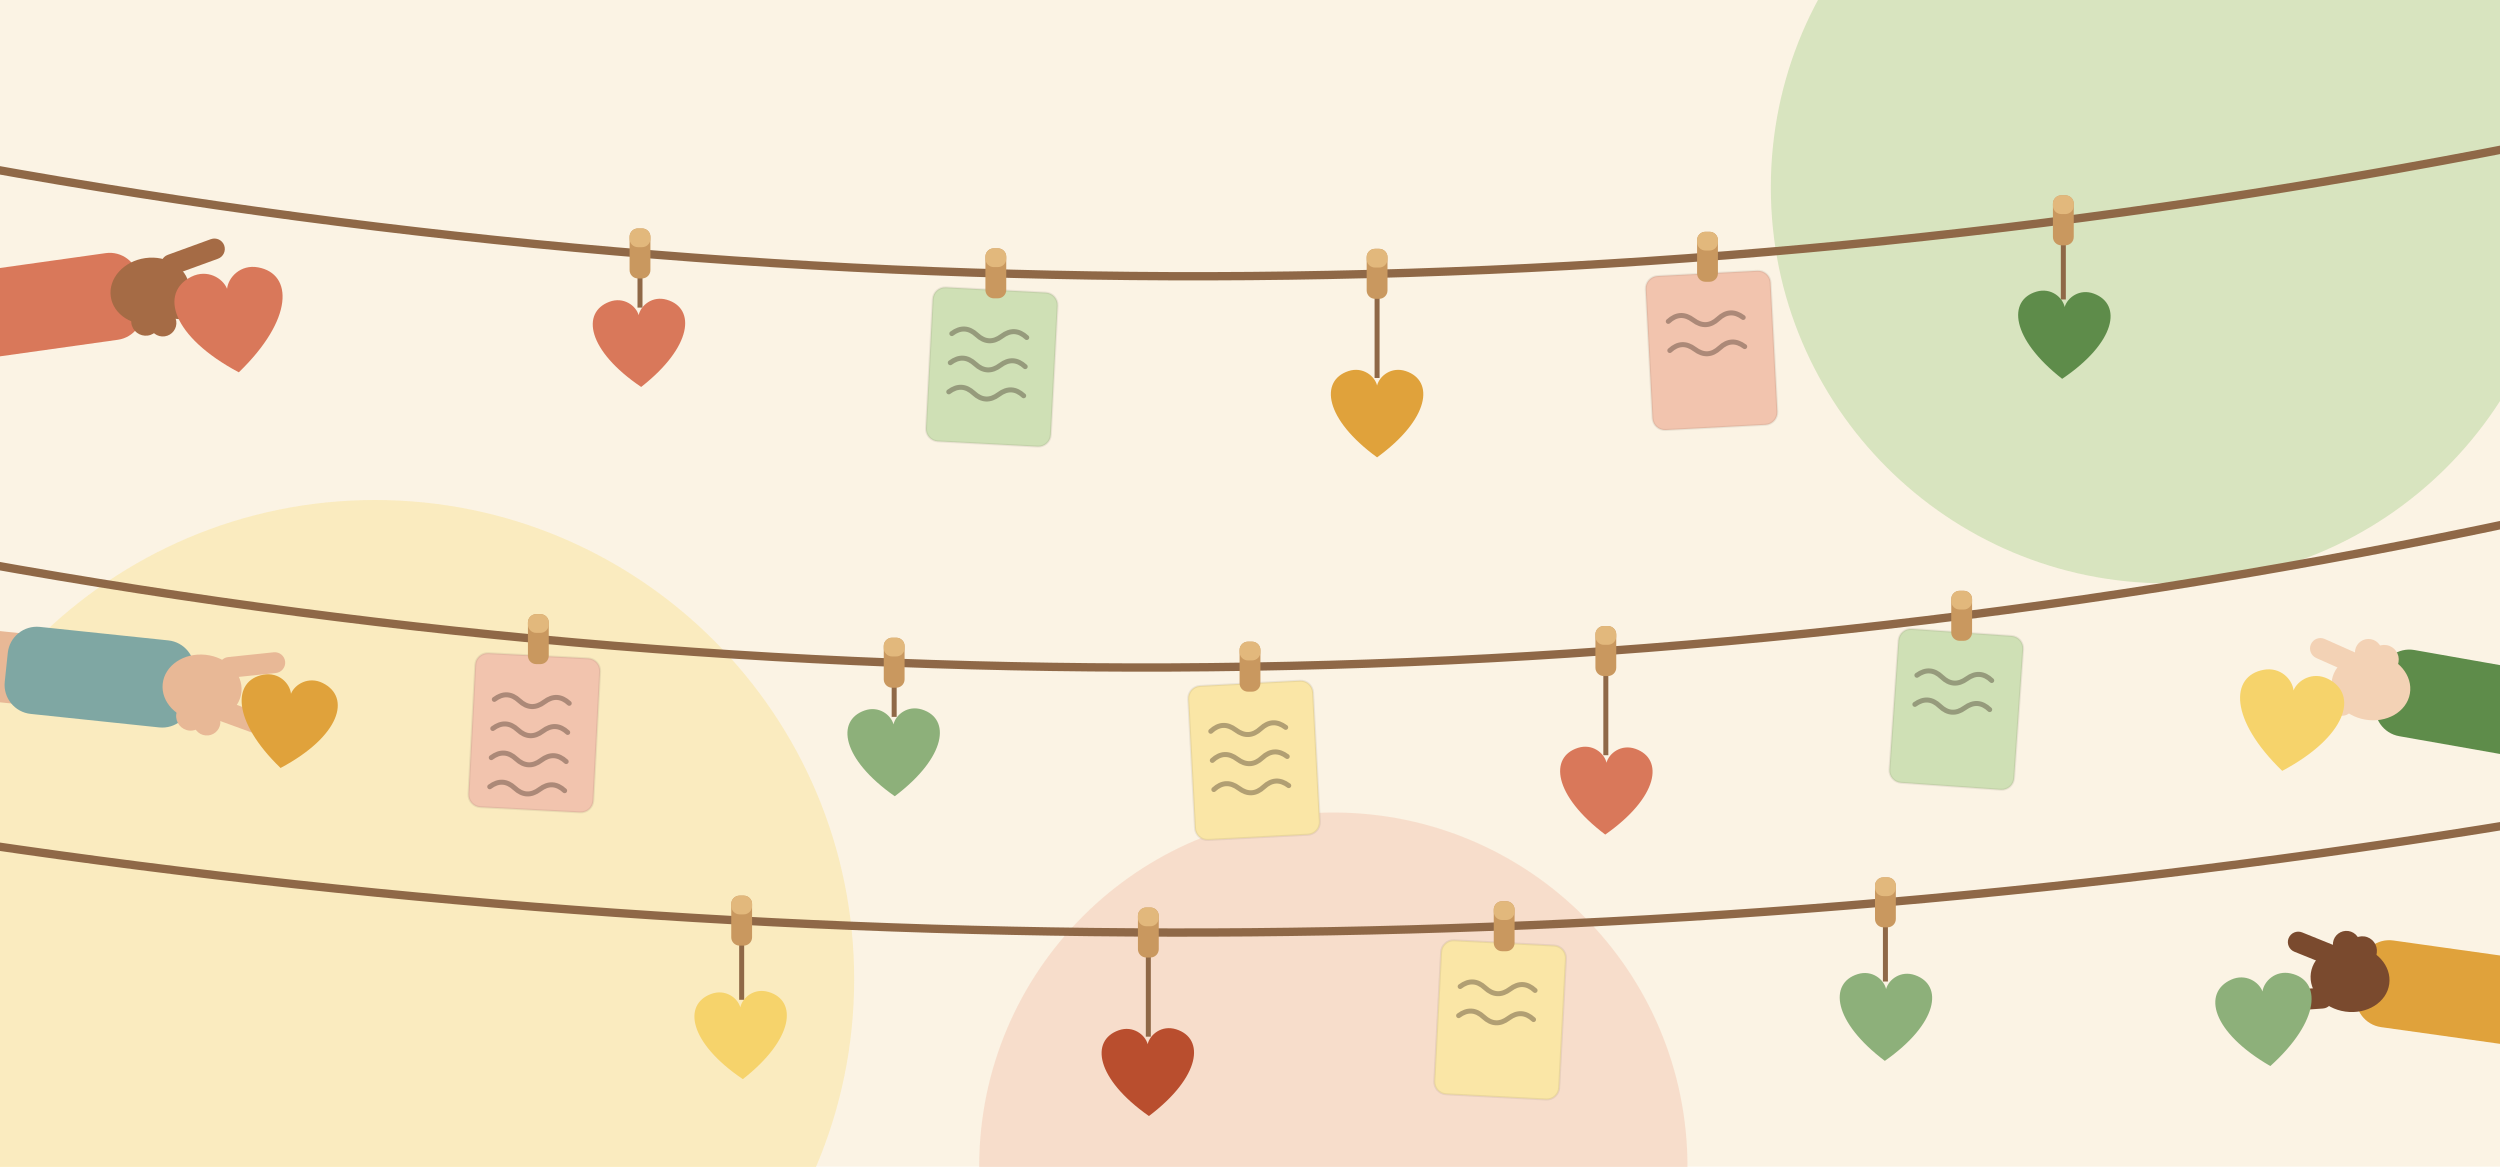
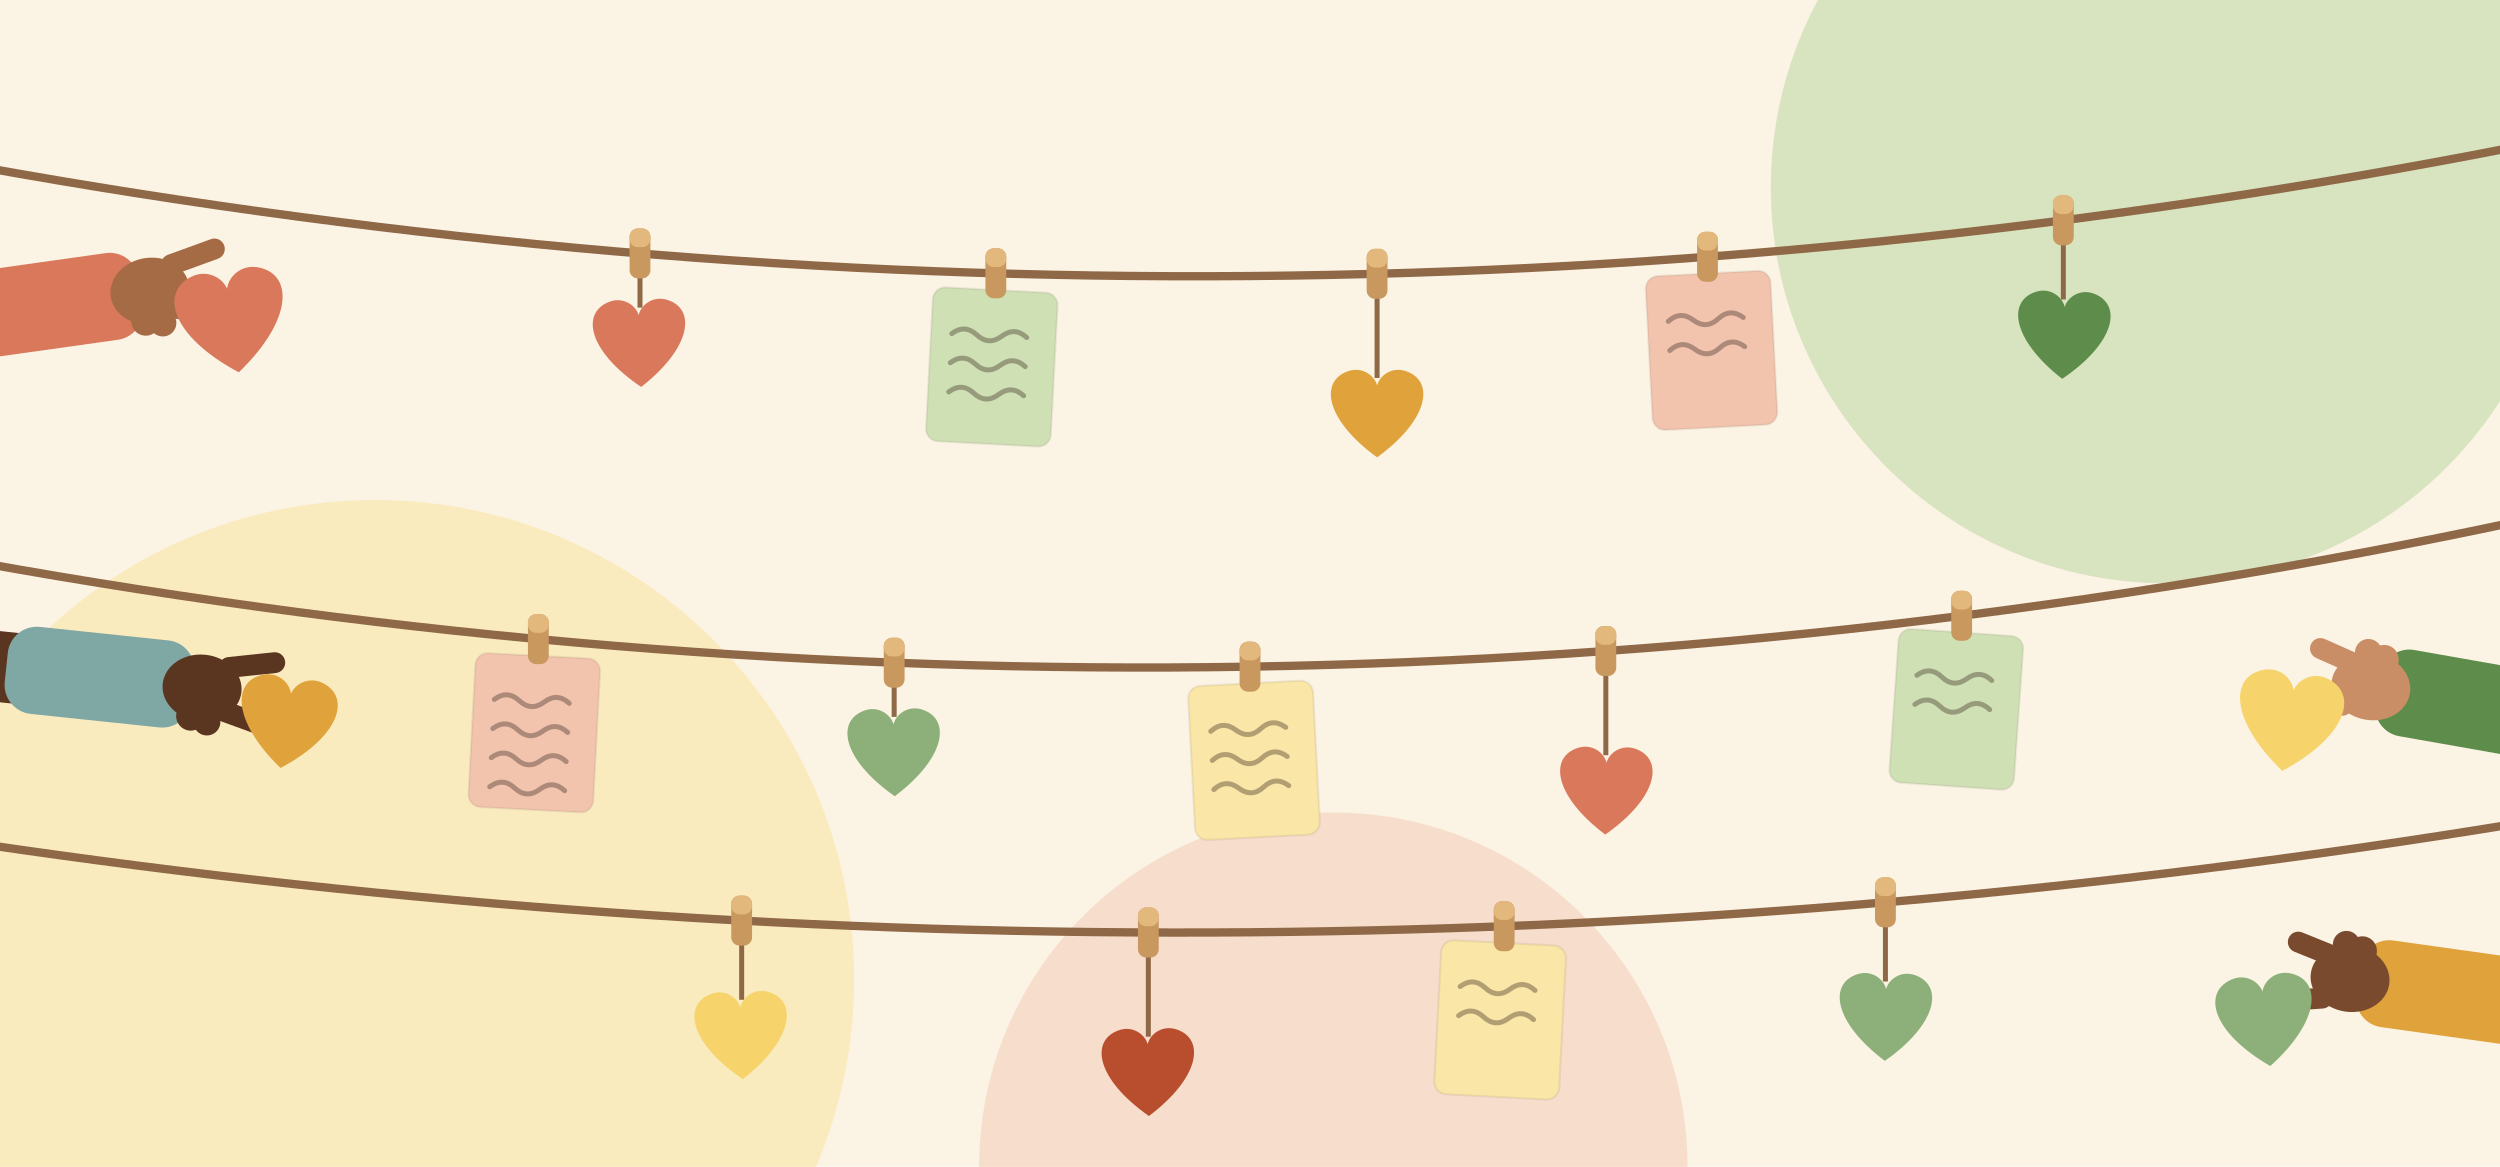
<svg xmlns="http://www.w3.org/2000/svg" viewBox="0 0 1200 560" role="img" aria-labelledby="t d">
  <rect width="1200" height="560" fill="#FBF3E4" />
  <circle cx="180" cy="470" r="230" fill="#FAE6A6" opacity=".6" />
  <circle cx="1040" cy="90" r="190" fill="#CFE0B5" opacity=".8" />
  <circle cx="640" cy="560" r="170" fill="#F2C4AE" opacity=".45" />
  <path d="M-10 80 Q 600 190 1210 70" fill="none" stroke="#8F6847" stroke-width="4" stroke-linecap="round" />
  <path d="M-10 270 Q 600 380 1210 250" fill="none" stroke="#8F6847" stroke-width="4" stroke-linecap="round" />
  <path d="M-10 405 Q 600 495 1210 395" fill="none" stroke="#8F6847" stroke-width="4" stroke-linecap="round" />
  <line x1="307.2" y1="121.65" x2="307.2" y2="147.65" stroke="#8F6847" stroke-width="2.4" />
  <g transform="translate(307.2 169.65) rotate(-2)">
    <path transform="scale(1.15)" d="M0 14 C-22 -2 -24 -18 -12 -22 C-6 -24 -1 -20 0 -16 C1 -20 6 -24 12 -22 C24 -18 22 -2 0 14 Z" fill="#D9785A" />
  </g>
  <g transform="translate(307.2 121.65)">
    <g>
      <rect x="-5" y="-12" width="10" height="24" rx="4" fill="#C9985F" />
      <rect x="-5" y="-12" width="10" height="9" rx="4" fill="#E2B87C" />
    </g>
  </g>
  <g transform="translate(478 139.2) rotate(3)">
    <g>
      <rect x="-30" y="0" width="60" height="74" rx="6" fill="#CFE0B5" />
      <rect x="-30" y="0" width="60" height="74" rx="6" fill="none" stroke="#3A2A22" stroke-opacity=".08" />
      <path d="M-20 22 q 6 -5 12 0 t 12 0 t 12 0" fill="none" stroke="#3A2A22" stroke-opacity=".38" stroke-width="2.4" stroke-linecap="round" />
      <path d="M-20 36 q 6 -5 12 0 t 12 0 t 12 0" fill="none" stroke="#3A2A22" stroke-opacity=".38" stroke-width="2.4" stroke-linecap="round" />
      <path d="M-20 50 q 6 -5 12 0 t 12 0 t 12 0" fill="none" stroke="#3A2A22" stroke-opacity=".38" stroke-width="2.4" stroke-linecap="round" />
    </g>
  </g>
  <g transform="translate(478 131.2)">
    <g>
      <rect x="-5" y="-12" width="10" height="24" rx="4" fill="#C9985F" />
      <rect x="-5" y="-12" width="10" height="9" rx="4" fill="#E2B87C" />
    </g>
  </g>
  <line x1="661" y1="131.43" x2="661" y2="181.43" stroke="#8F6847" stroke-width="2.4" />
  <g transform="translate(661 203.43) rotate(0)">
    <path transform="scale(1.15)" d="M0 14 C-22 -2 -24 -18 -12 -22 C-6 -24 -1 -20 0 -16 C1 -20 6 -24 12 -22 C24 -18 22 -2 0 14 Z" fill="#E0A23B" />
  </g>
  <g transform="translate(661 131.43)">
    <g>
      <rect x="-5" y="-12" width="10" height="24" rx="4" fill="#C9985F" />
      <rect x="-5" y="-12" width="10" height="9" rx="4" fill="#E2B87C" />
    </g>
  </g>
  <g transform="translate(819.6 131.25) rotate(-3)">
    <g>
      <rect x="-30" y="0" width="60" height="74" rx="6" fill="#F2C4AE" />
      <rect x="-30" y="0" width="60" height="74" rx="6" fill="none" stroke="#3A2A22" stroke-opacity=".08" />
      <path d="M-20 22 q 6 -5 12 0 t 12 0 t 12 0" fill="none" stroke="#3A2A22" stroke-opacity=".38" stroke-width="2.4" stroke-linecap="round" />
      <path d="M-20 36 q 6 -5 12 0 t 12 0 t 12 0" fill="none" stroke="#3A2A22" stroke-opacity=".38" stroke-width="2.4" stroke-linecap="round" />
    </g>
  </g>
  <g transform="translate(819.6 123.25)">
    <g>
      <rect x="-5" y="-12" width="10" height="24" rx="4" fill="#C9985F" />
      <rect x="-5" y="-12" width="10" height="9" rx="4" fill="#E2B87C" />
    </g>
  </g>
  <line x1="990.4" y1="105.75" x2="990.4" y2="143.75" stroke="#8F6847" stroke-width="2.4" />
  <g transform="translate(990.4 165.75) rotate(2)">
    <path transform="scale(1.15)" d="M0 14 C-22 -2 -24 -18 -12 -22 C-6 -24 -1 -20 0 -16 C1 -20 6 -24 12 -22 C24 -18 22 -2 0 14 Z" fill="#5E8C4A" />
  </g>
  <g transform="translate(990.4 105.75)">
    <g>
      <rect x="-5" y="-12" width="10" height="24" rx="4" fill="#C9985F" />
      <rect x="-5" y="-12" width="10" height="9" rx="4" fill="#E2B87C" />
    </g>
  </g>
  <g transform="translate(258.4 314.78) rotate(3)">
    <g>
      <rect x="-30" y="0" width="60" height="74" rx="6" fill="#F2C4AE" />
      <rect x="-30" y="0" width="60" height="74" rx="6" fill="none" stroke="#3A2A22" stroke-opacity=".08" />
      <path d="M-20 22 q 6 -5 12 0 t 12 0 t 12 0" fill="none" stroke="#3A2A22" stroke-opacity=".38" stroke-width="2.4" stroke-linecap="round" />
      <path d="M-20 36 q 6 -5 12 0 t 12 0 t 12 0" fill="none" stroke="#3A2A22" stroke-opacity=".38" stroke-width="2.4" stroke-linecap="round" />
      <path d="M-20 50 q 6 -5 12 0 t 12 0 t 12 0" fill="none" stroke="#3A2A22" stroke-opacity=".38" stroke-width="2.4" stroke-linecap="round" />
      <path d="M-20 64 q 6 -5 12 0 t 12 0 t 12 0" fill="none" stroke="#3A2A22" stroke-opacity=".38" stroke-width="2.4" stroke-linecap="round" />
    </g>
  </g>
  <g transform="translate(258.4 306.78)">
    <g>
      <rect x="-5" y="-12" width="10" height="24" rx="4" fill="#C9985F" />
      <rect x="-5" y="-12" width="10" height="9" rx="4" fill="#E2B87C" />
    </g>
  </g>
  <line x1="429.2" y1="318.1" x2="429.2" y2="344.1" stroke="#8F6847" stroke-width="2.4" />
  <g transform="translate(429.2 366.1) rotate(-1)">
    <path transform="scale(1.15)" d="M0 14 C-22 -2 -24 -18 -12 -22 C-6 -24 -1 -20 0 -16 C1 -20 6 -24 12 -22 C24 -18 22 -2 0 14 Z" fill="#8DB07A" />
  </g>
  <g transform="translate(429.2 318.1)">
    <g>
      <rect x="-5" y="-12" width="10" height="24" rx="4" fill="#C9985F" />
      <rect x="-5" y="-12" width="10" height="9" rx="4" fill="#E2B87C" />
    </g>
  </g>
  <g transform="translate(600 328) rotate(-3)">
    <g>
      <rect x="-30" y="0" width="60" height="74" rx="6" fill="#FAE6A6" />
      <rect x="-30" y="0" width="60" height="74" rx="6" fill="none" stroke="#3A2A22" stroke-opacity=".08" />
      <path d="M-20 22 q 6 -5 12 0 t 12 0 t 12 0" fill="none" stroke="#3A2A22" stroke-opacity=".38" stroke-width="2.4" stroke-linecap="round" />
      <path d="M-20 36 q 6 -5 12 0 t 12 0 t 12 0" fill="none" stroke="#3A2A22" stroke-opacity=".38" stroke-width="2.4" stroke-linecap="round" />
      <path d="M-20 50 q 6 -5 12 0 t 12 0 t 12 0" fill="none" stroke="#3A2A22" stroke-opacity=".38" stroke-width="2.4" stroke-linecap="round" />
    </g>
  </g>
  <g transform="translate(600 320)">
    <g>
      <rect x="-5" y="-12" width="10" height="24" rx="4" fill="#C9985F" />
      <rect x="-5" y="-12" width="10" height="9" rx="4" fill="#E2B87C" />
    </g>
  </g>
  <line x1="770.8" y1="312.5" x2="770.8" y2="362.5" stroke="#8F6847" stroke-width="2.4" />
  <g transform="translate(770.8 384.5) rotate(1)">
    <path transform="scale(1.15)" d="M0 14 C-22 -2 -24 -18 -12 -22 C-6 -24 -1 -20 0 -16 C1 -20 6 -24 12 -22 C24 -18 22 -2 0 14 Z" fill="#D9785A" />
  </g>
  <g transform="translate(770.8 312.5)">
    <g>
      <rect x="-5" y="-12" width="10" height="24" rx="4" fill="#C9985F" />
      <rect x="-5" y="-12" width="10" height="9" rx="4" fill="#E2B87C" />
    </g>
  </g>
  <g transform="translate(941.6 303.58) rotate(4)">
    <g>
      <rect x="-30" y="0" width="60" height="74" rx="6" fill="#CFE0B5" />
      <rect x="-30" y="0" width="60" height="74" rx="6" fill="none" stroke="#3A2A22" stroke-opacity=".08" />
      <path d="M-20 22 q 6 -5 12 0 t 12 0 t 12 0" fill="none" stroke="#3A2A22" stroke-opacity=".38" stroke-width="2.4" stroke-linecap="round" />
      <path d="M-20 36 q 6 -5 12 0 t 12 0 t 12 0" fill="none" stroke="#3A2A22" stroke-opacity=".38" stroke-width="2.4" stroke-linecap="round" />
    </g>
  </g>
  <g transform="translate(941.6 295.58)">
    <g>
      <rect x="-5" y="-12" width="10" height="24" rx="4" fill="#C9985F" />
      <rect x="-5" y="-12" width="10" height="9" rx="4" fill="#E2B87C" />
    </g>
  </g>
  <line x1="356" y1="441.9" x2="356" y2="479.9" stroke="#8F6847" stroke-width="2.4" />
  <g transform="translate(356 501.9) rotate(-2)">
    <path transform="scale(1.15)" d="M0 14 C-22 -2 -24 -18 -12 -22 C-6 -24 -1 -20 0 -16 C1 -20 6 -24 12 -22 C24 -18 22 -2 0 14 Z" fill="#F6D36B" />
  </g>
  <g transform="translate(356 441.9)">
    <g>
      <rect x="-5" y="-12" width="10" height="24" rx="4" fill="#C9985F" />
      <rect x="-5" y="-12" width="10" height="9" rx="4" fill="#E2B87C" />
    </g>
  </g>
  <line x1="551.2" y1="447.6" x2="551.2" y2="497.6" stroke="#8F6847" stroke-width="2.4" />
  <g transform="translate(551.2 519.6) rotate(-1)">
    <path transform="scale(1.15)" d="M0 14 C-22 -2 -24 -18 -12 -22 C-6 -24 -1 -20 0 -16 C1 -20 6 -24 12 -22 C24 -18 22 -2 0 14 Z" fill="#B94E2E" />
  </g>
  <g transform="translate(551.2 447.6)">
    <g>
      <rect x="-5" y="-12" width="10" height="24" rx="4" fill="#C9985F" />
      <rect x="-5" y="-12" width="10" height="9" rx="4" fill="#E2B87C" />
    </g>
  </g>
  <g transform="translate(722 452.6) rotate(3)">
    <g>
      <rect x="-30" y="0" width="60" height="74" rx="6" fill="#FAE6A6" />
      <rect x="-30" y="0" width="60" height="74" rx="6" fill="none" stroke="#3A2A22" stroke-opacity=".08" />
      <path d="M-20 22 q 6 -5 12 0 t 12 0 t 12 0" fill="none" stroke="#3A2A22" stroke-opacity=".38" stroke-width="2.4" stroke-linecap="round" />
      <path d="M-20 36 q 6 -5 12 0 t 12 0 t 12 0" fill="none" stroke="#3A2A22" stroke-opacity=".38" stroke-width="2.4" stroke-linecap="round" />
    </g>
  </g>
  <g transform="translate(722 444.6)">
    <g>
      <rect x="-5" y="-12" width="10" height="24" rx="4" fill="#C9985F" />
      <rect x="-5" y="-12" width="10" height="9" rx="4" fill="#E2B87C" />
    </g>
  </g>
  <line x1="905" y1="433.13" x2="905" y2="471.13" stroke="#8F6847" stroke-width="2.4" />
  <g transform="translate(905 493.13) rotate(1)">
    <path transform="scale(1.15)" d="M0 14 C-22 -2 -24 -18 -12 -22 C-6 -24 -1 -20 0 -16 C1 -20 6 -24 12 -22 C24 -18 22 -2 0 14 Z" fill="#8DB07A" />
  </g>
  <g transform="translate(905 433.13)">
    <g>
      <rect x="-5" y="-12" width="10" height="24" rx="4" fill="#C9985F" />
      <rect x="-5" y="-12" width="10" height="9" rx="4" fill="#E2B87C" />
    </g>
  </g>
  <g transform="translate(70 140) rotate(-8)">
    <rect x="-160" y="-17" width="150" height="34" rx="16" fill="#A56B45" />
    <rect x="-92.5" y="-21" width="90" height="42" rx="14" fill="#D9785A" />
    <ellipse cx="2" cy="0" rx="19" ry="16" fill="#A56B45" />
    <rect x="8" y="-15" width="32" height="10" rx="5" fill="#A56B45" transform="rotate(-12 8 -15)" />
    <rect x="6" y="3" width="30" height="10" rx="5" fill="#A56B45" transform="rotate(14 6 3)" />
    <circle cx="-2" cy="14" r="7" fill="#A56B45" />
    <circle cx="6" cy="16" r="6.5" fill="#A56B45" />
  </g>
  <g transform="translate(1140 330) rotate(190)">
-     <rect x="-180" y="-17" width="170" height="34" rx="16" fill="#F3D2B5" />
+     <rect x="-180" y="-17" width="170" height="34" rx="16" fill="#C98E65" />
    <rect x="-103.5" y="-21" width="102" height="42" rx="14" fill="#5E8C4A" />
-     <ellipse cx="2" cy="0" rx="19" ry="16" fill="#F3D2B5" />
-     <rect x="8" y="-15" width="32" height="10" rx="5" fill="#F3D2B5" transform="rotate(-12 8 -15)" />
-     <rect x="6" y="3" width="30" height="10" rx="5" fill="#F3D2B5" transform="rotate(14 6 3)" />
-     <circle cx="-2" cy="14" r="7" fill="#F3D2B5" />
-     <circle cx="6" cy="16" r="6.5" fill="#F3D2B5" />
+     <ellipse cx="2" cy="0" rx="19" ry="16" fill="#C98E65" />
+     <rect x="8" y="-15" width="32" height="10" rx="5" fill="#C98E65" transform="rotate(-12 8 -15)" />
+     <rect x="6" y="3" width="30" height="10" rx="5" fill="#C98E65" transform="rotate(14 6 3)" />
+     <circle cx="-2" cy="14" r="7" fill="#C98E65" />
+     <circle cx="6" cy="16" r="6.5" fill="#C98E65" />
  </g>
  <g transform="translate(1130 470) rotate(188)">
    <rect x="-170" y="-17" width="160" height="34" rx="16" fill="#7A4A2E" />
    <rect x="-98" y="-21" width="96" height="42" rx="14" fill="#E0A23B" />
    <ellipse cx="2" cy="0" rx="19" ry="16" fill="#7A4A2E" />
    <rect x="8" y="-15" width="32" height="10" rx="5" fill="#7A4A2E" transform="rotate(-12 8 -15)" />
    <rect x="6" y="3" width="30" height="10" rx="5" fill="#7A4A2E" transform="rotate(14 6 3)" />
    <circle cx="-2" cy="14" r="7" fill="#7A4A2E" />
    <circle cx="6" cy="16" r="6.5" fill="#7A4A2E" />
  </g>
  <g transform="translate(95 330) rotate(6)">
-     <rect x="-160" y="-17" width="150" height="34" rx="16" fill="#E8B896" />
+     <rect x="-160" y="-17" width="150" height="34" rx="16" fill="#5A3520" />
    <rect x="-92.5" y="-21" width="90" height="42" rx="14" fill="#7FA7A3" />
-     <ellipse cx="2" cy="0" rx="19" ry="16" fill="#E8B896" />
-     <rect x="8" y="-15" width="32" height="10" rx="5" fill="#E8B896" transform="rotate(-12 8 -15)" />
-     <rect x="6" y="3" width="30" height="10" rx="5" fill="#E8B896" transform="rotate(14 6 3)" />
-     <circle cx="-2" cy="14" r="7" fill="#E8B896" />
-     <circle cx="6" cy="16" r="6.5" fill="#E8B896" />
+     <ellipse cx="2" cy="0" rx="19" ry="16" fill="#5A3520" />
+     <rect x="8" y="-15" width="32" height="10" rx="5" fill="#5A3520" transform="rotate(-12 8 -15)" />
+     <rect x="6" y="3" width="30" height="10" rx="5" fill="#5A3520" transform="rotate(14 6 3)" />
+     <circle cx="-2" cy="14" r="7" fill="#5A3520" />
+     <circle cx="6" cy="16" r="6.5" fill="#5A3520" />
  </g>
  <g transform="translate(112 160) rotate(-8)">
    <path transform="scale(1.35)" d="M0 14 C-22 -2 -24 -18 -12 -22 C-6 -24 -1 -20 0 -16 C1 -20 6 -24 12 -22 C24 -18 22 -2 0 14 Z" fill="#D9785A" />
  </g>
  <g transform="translate(1098 352) rotate(8)">
    <path transform="scale(1.3)" d="M0 14 C-22 -2 -24 -18 -12 -22 C-6 -24 -1 -20 0 -16 C1 -20 6 -24 12 -22 C24 -18 22 -2 0 14 Z" fill="#F6D36B" />
  </g>
  <g transform="translate(1088 495) rotate(-6)">
    <path transform="scale(1.2)" d="M0 14 C-22 -2 -24 -18 -12 -22 C-6 -24 -1 -20 0 -16 C1 -20 6 -24 12 -22 C24 -18 22 -2 0 14 Z" fill="#8DB07A" />
  </g>
  <g transform="translate(137 352) rotate(8)">
    <path transform="scale(1.2)" d="M0 14 C-22 -2 -24 -18 -12 -22 C-6 -24 -1 -20 0 -16 C1 -20 6 -24 12 -22 C24 -18 22 -2 0 14 Z" fill="#E0A23B" />
  </g>
</svg>
